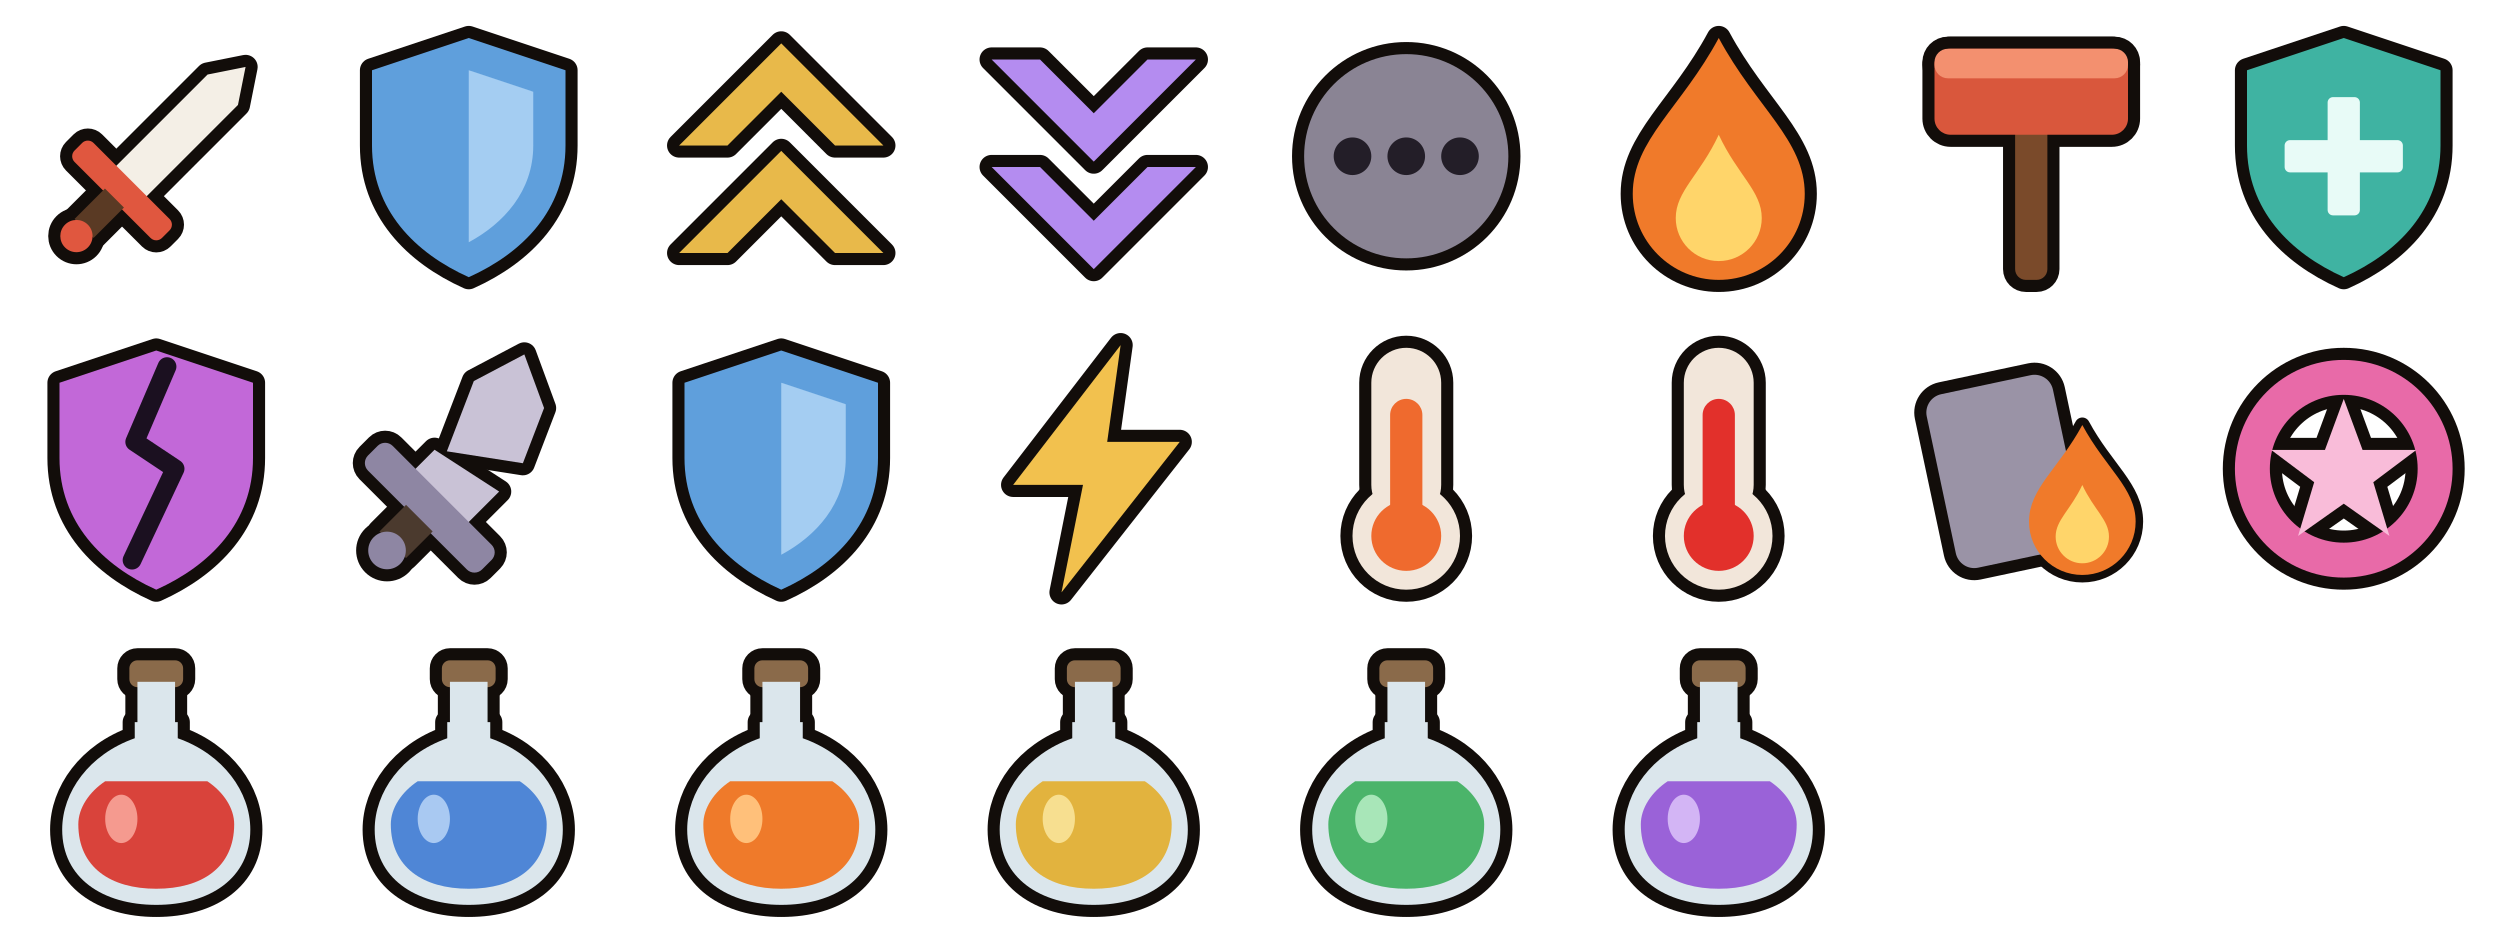
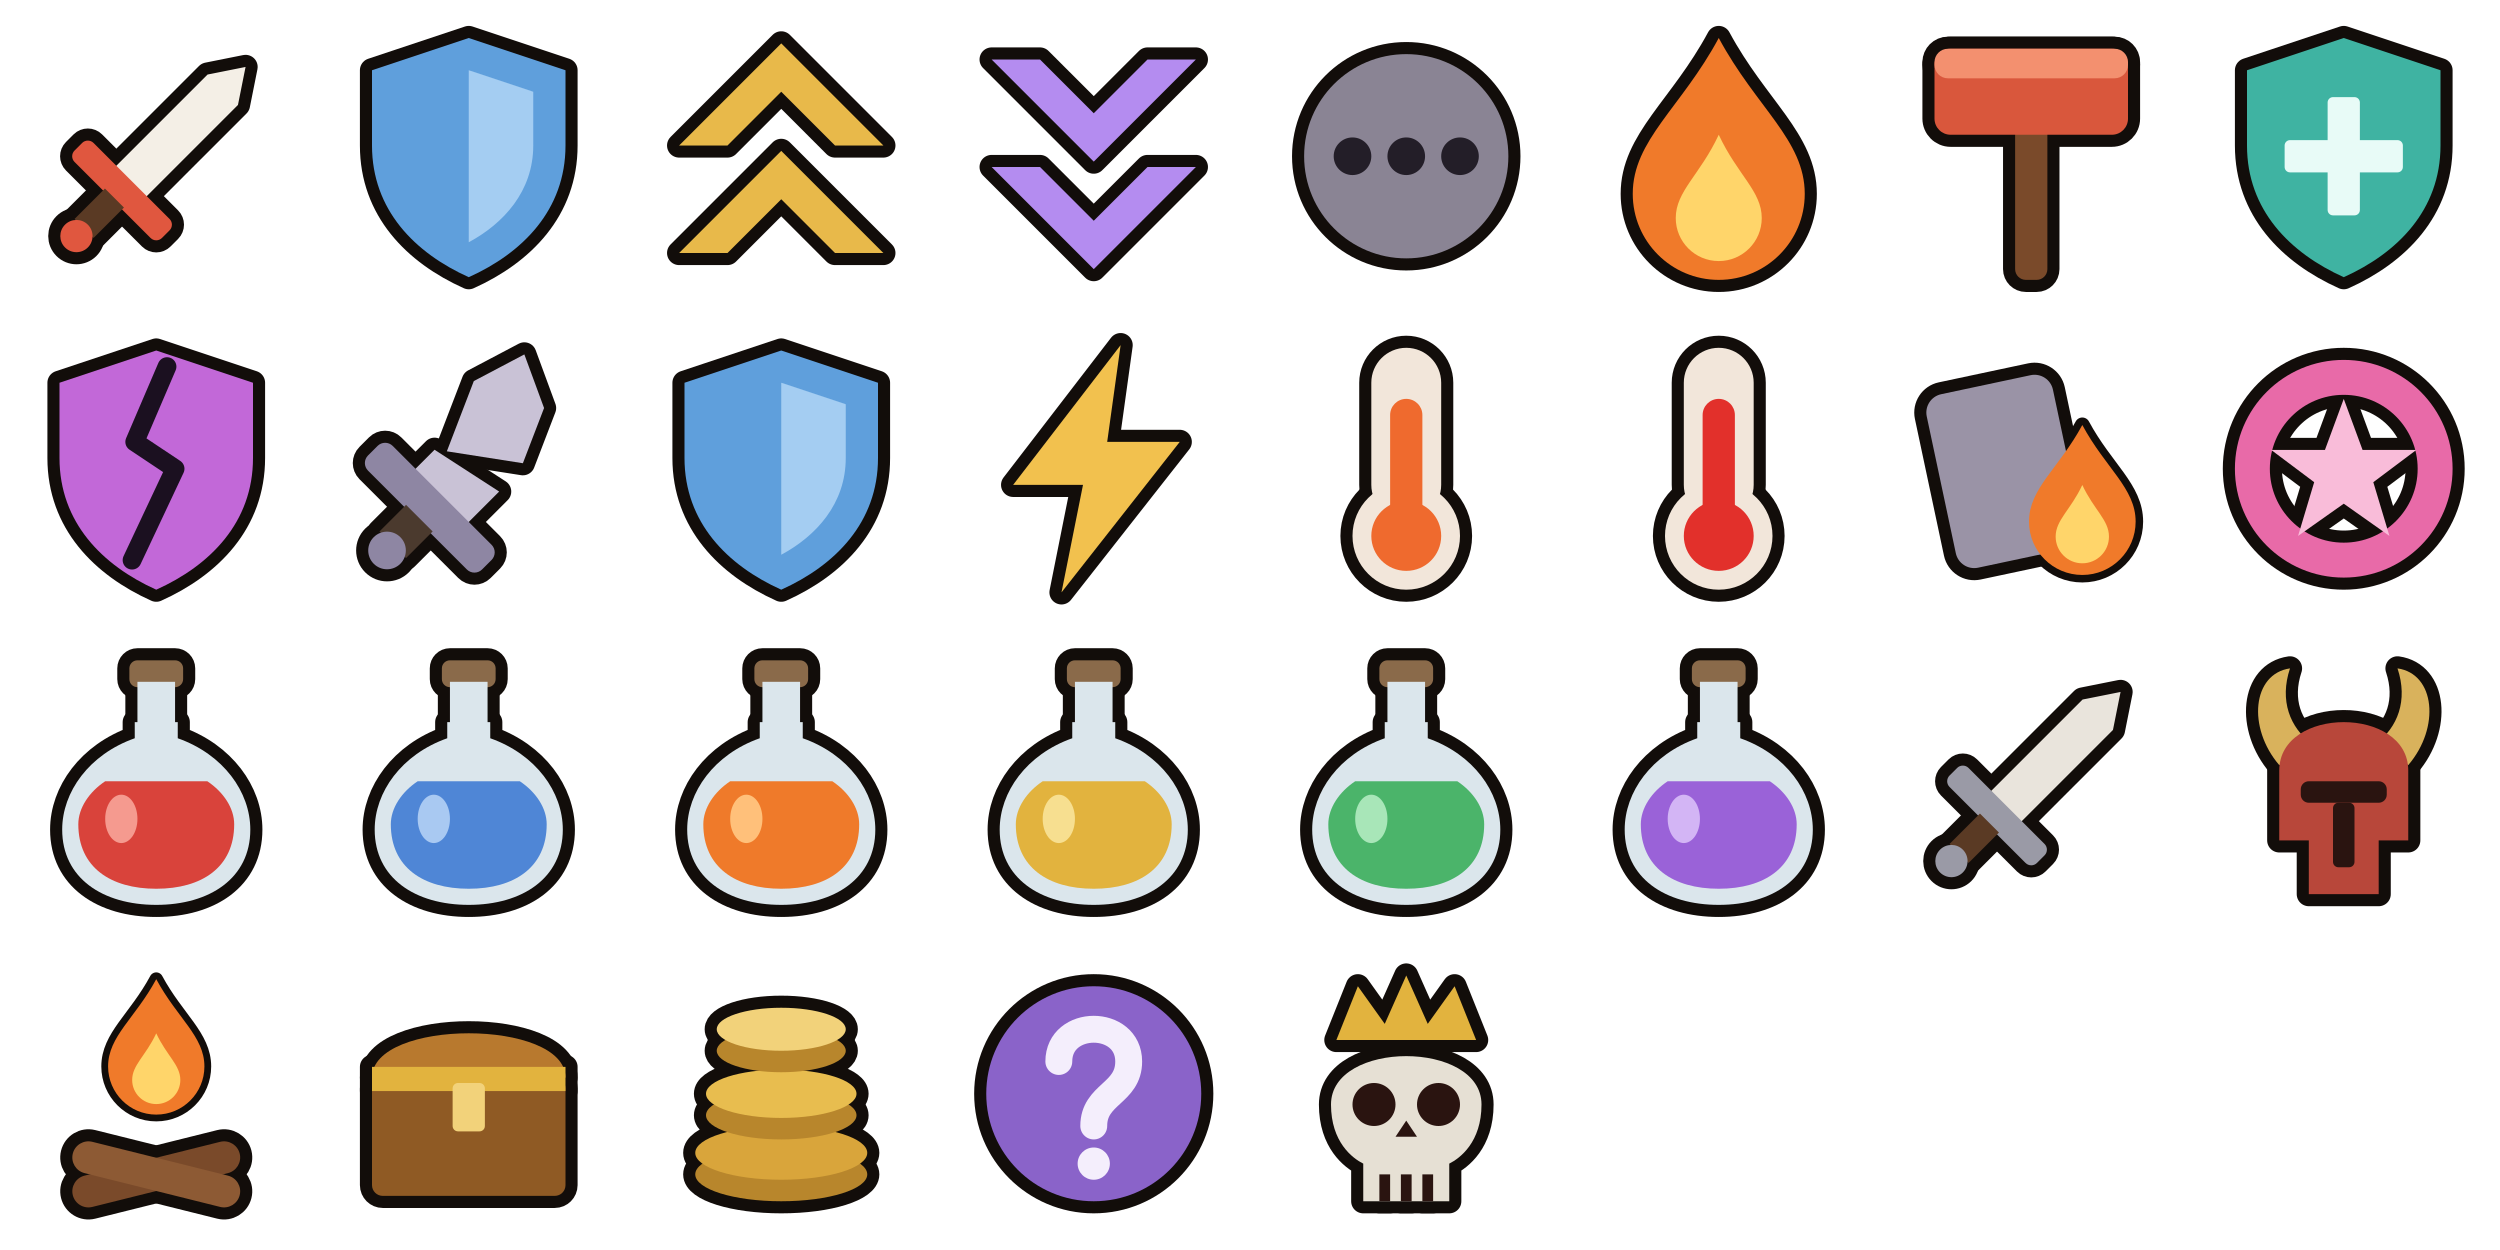
- <svg xmlns="http://www.w3.org/2000/svg" width="1024" height="384" viewBox="0 0 1024 384">
+ <svg xmlns="http://www.w3.org/2000/svg" width="1024" height="512" viewBox="0 0 1024 512">
  <g transform="translate(8.96 8.96) scale(1.1008)">
    <g transform="rotate(45 50 50)">
      <path d="M50 3 L58 15 L58 64 L42 64 L42 15 Z" fill="#120d0a" stroke="#120d0a" stroke-width="9" stroke-linejoin="round" stroke-linecap="round" />
      <rect x="27" y="63" width="46" height="10" rx="3" fill="#120d0a" stroke="#120d0a" stroke-width="9" stroke-linejoin="round" stroke-linecap="round" />
      <rect x="45" y="72" width="10" height="16" fill="#120d0a" stroke="#120d0a" stroke-width="9" stroke-linejoin="round" stroke-linecap="round" />
      <circle cx="50" cy="92" r="6" fill="#120d0a" stroke="#120d0a" stroke-width="9" stroke-linejoin="round" stroke-linecap="round" />
    </g>
    <g transform="rotate(45 50 50)">
      <path d="M50 3 L58 15 L58 64 L42 64 L42 15 Z" fill="#f4efe6" />
      <rect x="27" y="63" width="46" height="10" rx="3" fill="#e0573f" />
      <rect x="45" y="72" width="10" height="16" fill="#5a3a24" />
      <circle cx="50" cy="92" r="6" fill="#e0573f" />
    </g>
  </g>
  <g transform="translate(136.96 8.96) scale(1.1008)">
    <path d="M50 6 L86 18 L86 46 C86 70 70 86 50 95 C30 86 14 70 14 46 L14 18 Z" fill="#120d0a" stroke="#120d0a" stroke-width="9" stroke-linejoin="round" stroke-linecap="round" />
    <path d="M50 18 L74 26 L74 46 C74 63 63 75 50 82 Z" fill="#120d0a" stroke="#120d0a" stroke-width="9" stroke-linejoin="round" stroke-linecap="round" />
    <path d="M50 6 L86 18 L86 46 C86 70 70 86 50 95 C30 86 14 70 14 46 L14 18 Z" fill="#5f9fdc" />
    <path d="M50 18 L74 26 L74 46 C74 63 63 75 50 82 Z" fill="#a4cdf2" />
  </g>
  <g transform="translate(264.96 8.96) scale(1.1008)">
    <path d="M50 8 L88 46 L70 46 L50 26 L30 46 L12 46 Z" fill="#120d0a" stroke="#120d0a" stroke-width="9" stroke-linejoin="round" stroke-linecap="round" />
    <path d="M50 48 L88 86 L70 86 L50 66 L30 86 L12 86 Z" fill="#120d0a" stroke="#120d0a" stroke-width="9" stroke-linejoin="round" stroke-linecap="round" />
    <path d="M50 8 L88 46 L70 46 L50 26 L30 46 L12 46 Z" fill="#e8b94a" />
    <path d="M50 48 L88 86 L70 86 L50 66 L30 86 L12 86 Z" fill="#e8b94a" />
  </g>
  <g transform="translate(392.96 8.96) scale(1.1008)">
    <path d="M50 92 L88 54 L70 54 L50 74 L30 54 L12 54 Z" fill="#120d0a" stroke="#120d0a" stroke-width="9" stroke-linejoin="round" stroke-linecap="round" />
    <path d="M50 52 L88 14 L70 14 L50 34 L30 14 L12 14 Z" fill="#120d0a" stroke="#120d0a" stroke-width="9" stroke-linejoin="round" stroke-linecap="round" />
    <path d="M50 92 L88 54 L70 54 L50 74 L30 54 L12 54 Z" fill="#b48cf0" />
    <path d="M50 52 L88 14 L70 14 L50 34 L30 14 L12 14 Z" fill="#b48cf0" />
  </g>
  <g transform="translate(520.96 8.96) scale(1.1008)">
    <circle cx="50" cy="50" r="38" fill="#120d0a" stroke="#120d0a" stroke-width="9" stroke-linejoin="round" stroke-linecap="round" />
    <circle cx="30" cy="50" r="7" fill="#120d0a" stroke="#120d0a" stroke-width="9" stroke-linejoin="round" stroke-linecap="round" />
    <circle cx="50" cy="50" r="7" fill="#120d0a" stroke="#120d0a" stroke-width="9" stroke-linejoin="round" stroke-linecap="round" />
    <circle cx="70" cy="50" r="7" fill="#120d0a" stroke="#120d0a" stroke-width="9" stroke-linejoin="round" stroke-linecap="round" />
    <circle cx="50" cy="50" r="38" fill="#8a8494" />
    <circle cx="30" cy="50" r="7" fill="#231e28" />
    <circle cx="50" cy="50" r="7" fill="#231e28" />
    <circle cx="70" cy="50" r="7" fill="#231e28" />
  </g>
  <g transform="translate(648.96 8.96) scale(1.1008)">
    <path d="M50 6 C 36 32, 18 44, 18 64 a 32 32 0 0 0 64 0 C 82 44, 64 32, 50 6 Z" fill="#120d0a" stroke="#120d0a" stroke-width="9" stroke-linejoin="round" stroke-linecap="round" />
    <path d="M50 42 C 43 57, 34 63, 34 73 a 16 16 0 0 0 32 0 C 66 63, 57 57, 50 42 Z" fill="#120d0a" stroke="#120d0a" stroke-width="9" stroke-linejoin="round" stroke-linecap="round" />
    <path d="M50 6 C 36 32, 18 44, 18 64 a 32 32 0 0 0 64 0 C 82 44, 64 32, 50 6 Z" fill="#f07a2a" />
    <path d="M50 42 C 43 57, 34 63, 34 73 a 16 16 0 0 0 32 0 C 66 63, 57 57, 50 42 Z" fill="#ffd56a" />
  </g>
  <g transform="translate(776.96 8.96) scale(1.1008)">
    <rect x="44" y="34" width="12" height="62" rx="4" fill="#120d0a" stroke="#120d0a" stroke-width="9" stroke-linejoin="round" stroke-linecap="round" />
    <rect x="14" y="10" width="72" height="32" rx="6" fill="#120d0a" stroke="#120d0a" stroke-width="9" stroke-linejoin="round" stroke-linecap="round" />
    <rect x="14" y="10" width="72" height="11" rx="5" fill="#120d0a" stroke="#120d0a" stroke-width="9" stroke-linejoin="round" stroke-linecap="round" />
    <rect x="44" y="34" width="12" height="62" rx="4" fill="#7a4a2a" />
    <rect x="14" y="10" width="72" height="32" rx="6" fill="#d9573c" />
    <rect x="14" y="10" width="72" height="11" rx="5" fill="#f3906f" />
  </g>
  <g transform="translate(904.96 8.96) scale(1.1008)">
    <path d="M50 6 L86 18 L86 46 C86 70 70 86 50 95 C30 86 14 70 14 46 L14 18 Z" fill="#120d0a" stroke="#120d0a" stroke-width="9" stroke-linejoin="round" stroke-linecap="round" />
    <rect x="44" y="28" width="12" height="44" rx="2" fill="#120d0a" stroke="#120d0a" stroke-width="9" stroke-linejoin="round" stroke-linecap="round" />
    <rect x="28" y="44" width="44" height="12" rx="2" fill="#120d0a" stroke="#120d0a" stroke-width="9" stroke-linejoin="round" stroke-linecap="round" />
    <path d="M50 6 L86 18 L86 46 C86 70 70 86 50 95 C30 86 14 70 14 46 L14 18 Z" fill="#3fb3a2" />
    <rect x="44" y="28" width="12" height="44" rx="2" fill="#e8fbf7" />
    <rect x="28" y="44" width="44" height="12" rx="2" fill="#e8fbf7" />
  </g>
  <g transform="translate(8.96 136.96) scale(1.1008)">
    <path d="M50 6 L86 18 L86 46 C86 70 70 86 50 95 C30 86 14 70 14 46 L14 18 Z" fill="#120d0a" stroke="#120d0a" stroke-width="9" stroke-linejoin="round" stroke-linecap="round" />
    <path d="M54 12 L42 40 L57 50 L41 84" fill="none" stroke="#120d0a" stroke-width="16.0" stroke-linejoin="round" stroke-linecap="round" />
    <path d="M50 6 L86 18 L86 46 C86 70 70 86 50 95 C30 86 14 70 14 46 L14 18 Z" fill="#c268d8" />
    <path d="M54 12 L42 40 L57 50 L41 84" fill="none" stroke="#1b1020" stroke-width="7" stroke-linejoin="round" stroke-linecap="round" />
  </g>
  <g transform="translate(136.96 136.96) scale(1.1008)">
    <g transform="rotate(45 50 50)">
      <g transform="rotate(-24 50 40)">
        <path d="M50 2 L64 18 L64 40 L36 46 L36 18 Z" fill="#120d0a" stroke="#120d0a" stroke-width="9" stroke-linejoin="round" stroke-linecap="round" />
      </g>
      <path d="M36 54 L64 48 L64 66 L36 66 Z" fill="#120d0a" stroke="#120d0a" stroke-width="9" stroke-linejoin="round" stroke-linecap="round" />
      <rect x="20" y="64" width="60" height="13" rx="4" fill="#120d0a" stroke="#120d0a" stroke-width="9" stroke-linejoin="round" stroke-linecap="round" />
      <rect x="43" y="76" width="14" height="14" fill="#120d0a" stroke="#120d0a" stroke-width="9" stroke-linejoin="round" stroke-linecap="round" />
      <circle cx="50" cy="93" r="7" fill="#120d0a" stroke="#120d0a" stroke-width="9" stroke-linejoin="round" stroke-linecap="round" />
    </g>
    <g transform="rotate(45 50 50)">
      <g transform="rotate(-24 50 40)">
        <path d="M50 2 L64 18 L64 40 L36 46 L36 18 Z" fill="#c9c2d6" />
      </g>
      <path d="M36 54 L64 48 L64 66 L36 66 Z" fill="#c9c2d6" />
      <rect x="20" y="64" width="60" height="13" rx="4" fill="#8e86a3" />
      <rect x="43" y="76" width="14" height="14" fill="#4b3a2e" />
      <circle cx="50" cy="93" r="7" fill="#8e86a3" />
    </g>
  </g>
  <g transform="translate(264.96 136.96) scale(1.1008)">
    <path d="M50 6 L86 18 L86 46 C86 70 70 86 50 95 C30 86 14 70 14 46 L14 18 Z" fill="#120d0a" stroke="#120d0a" stroke-width="9" stroke-linejoin="round" stroke-linecap="round" />
    <path d="M50 18 L74 26 L74 46 C74 63 63 75 50 82 Z" fill="#120d0a" stroke="#120d0a" stroke-width="9" stroke-linejoin="round" stroke-linecap="round" />
    <path d="M50 6 L86 18 L86 46 C86 70 70 86 50 95 C30 86 14 70 14 46 L14 18 Z" fill="#5f9fdc" />
    <path d="M50 18 L74 26 L74 46 C74 63 63 75 50 82 Z" fill="#a4cdf2" />
  </g>
  <g transform="translate(392.96 136.96) scale(1.1008)">
    <path d="M60 4 L20 56 L46 56 L38 96 L82 40 L55 40 Z" fill="#120d0a" stroke="#120d0a" stroke-width="9" stroke-linejoin="round" stroke-linecap="round" />
    <path d="M60 4 L20 56 L46 56 L38 96 L82 40 L55 40 Z" fill="#f2c14e" />
  </g>
  <g transform="translate(520.96 136.96) scale(1.1008)">
    <rect x="37" y="5" width="26" height="64" rx="13" fill="#120d0a" stroke="#120d0a" stroke-width="9" stroke-linejoin="round" stroke-linecap="round" />
    <circle cx="50" cy="75" r="20" fill="#120d0a" stroke="#120d0a" stroke-width="9" stroke-linejoin="round" stroke-linecap="round" />
    <rect x="44" y="24" width="12" height="50" rx="6" fill="#120d0a" stroke="#120d0a" stroke-width="9" stroke-linejoin="round" stroke-linecap="round" />
    <circle cx="50" cy="75" r="13" fill="#120d0a" stroke="#120d0a" stroke-width="9" stroke-linejoin="round" stroke-linecap="round" />
    <rect x="37" y="5" width="26" height="64" rx="13" fill="#f2e6da" />
    <circle cx="50" cy="75" r="20" fill="#f2e6da" />
    <rect x="44" y="24" width="12" height="50" rx="6" fill="#ef6a2e" />
    <circle cx="50" cy="75" r="13" fill="#ef6a2e" />
  </g>
  <g transform="translate(648.96 136.96) scale(1.1008)">
    <rect x="37" y="5" width="26" height="64" rx="13" fill="#120d0a" stroke="#120d0a" stroke-width="9" stroke-linejoin="round" stroke-linecap="round" />
    <circle cx="50" cy="75" r="20" fill="#120d0a" stroke="#120d0a" stroke-width="9" stroke-linejoin="round" stroke-linecap="round" />
    <rect x="44" y="24" width="12" height="50" rx="6" fill="#120d0a" stroke="#120d0a" stroke-width="9" stroke-linejoin="round" stroke-linecap="round" />
    <circle cx="50" cy="75" r="13" fill="#120d0a" stroke="#120d0a" stroke-width="9" stroke-linejoin="round" stroke-linecap="round" />
    <rect x="37" y="5" width="26" height="64" rx="13" fill="#f2e6da" />
    <circle cx="50" cy="75" r="20" fill="#f2e6da" />
    <rect x="44" y="24" width="12" height="50" rx="6" fill="#e2302b" />
    <circle cx="50" cy="75" r="13" fill="#e2302b" />
  </g>
  <g transform="translate(776.96 136.96) scale(1.1008)">
    <rect x="16" y="18" width="48" height="66" rx="7" fill="#120d0a" transform="rotate(-12 40 51)" stroke="#120d0a" stroke-width="9" stroke-linejoin="round" stroke-linecap="round" />
    <g transform="translate(38 30) scale(0.62)">
      <path d="M50 6 C 36 32, 18 44, 18 64 a 32 32 0 0 0 64 0 C 82 44, 64 32, 50 6 Z" fill="#120d0a" stroke="#120d0a" stroke-width="9" stroke-linejoin="round" stroke-linecap="round" />
      <path d="M50 42 C 43 57, 34 63, 34 73 a 16 16 0 0 0 32 0 C 66 63, 57 57, 50 42 Z" fill="#120d0a" stroke="#120d0a" stroke-width="9" stroke-linejoin="round" stroke-linecap="round" />
    </g>
    <rect x="16" y="18" width="48" height="66" rx="7" fill="#9a93a6" transform="rotate(-12 40 51)" />
    <g transform="translate(38 30) scale(0.62)">
      <path d="M50 6 C 36 32, 18 44, 18 64 a 32 32 0 0 0 64 0 C 82 44, 64 32, 50 6 Z" fill="#f07a2a" />
      <path d="M50 42 C 43 57, 34 63, 34 73 a 16 16 0 0 0 32 0 C 66 63, 57 57, 50 42 Z" fill="#ffd56a" />
    </g>
  </g>
  <g transform="translate(904.96 136.96) scale(1.1008)">
    <circle cx="50" cy="50" r="34" fill="none" stroke="#120d0a" stroke-width="22.0" stroke-linejoin="round" stroke-linecap="round" />
    <path d="M50 24 L57 43 L77 43 L61 55 L67 75 L50 63 L33 75 L39 55 L23 43 L43 43 Z" fill="#120d0a" stroke="#120d0a" stroke-width="9" stroke-linejoin="round" stroke-linecap="round" />
    <circle cx="50" cy="50" r="34" fill="none" stroke="#e86aa8" stroke-width="13" />
    <path d="M50 24 L57 43 L77 43 L61 55 L67 75 L50 63 L33 75 L39 55 L23 43 L43 43 Z" fill="#f9bcd9" />
  </g>
  <g transform="translate(8.96 264.96) scale(1.1008)">
    <rect x="40" y="5" width="20" height="10" rx="3" fill="#120d0a" stroke="#120d0a" stroke-width="9" stroke-linejoin="round" stroke-linecap="round" />
    <rect x="43" y="13" width="14" height="17" fill="#120d0a" stroke="#120d0a" stroke-width="9" stroke-linejoin="round" stroke-linecap="round" />
    <path d="M42 28 L58 28 L58 34 C75 40 85 54 85 68 C85 86 70 96 50 96 C30 96 15 86 15 68 C15 54 25 40 42 34 Z" fill="#120d0a" stroke="#120d0a" stroke-width="9" stroke-linejoin="round" stroke-linecap="round" />
    <path d="M21 66 C21 60 25 54 31 50 L69 50 C75 54 79 60 79 66 C79 82 67 90 50 90 C33 90 21 82 21 66 Z" fill="#120d0a" stroke="#120d0a" stroke-width="9" stroke-linejoin="round" stroke-linecap="round" />
    <ellipse cx="37" cy="64" rx="6" ry="9" fill="#120d0a" stroke="#120d0a" stroke-width="9" stroke-linejoin="round" stroke-linecap="round" />
    <rect x="40" y="5" width="20" height="10" rx="3" fill="#8a6a4a" />
    <rect x="43" y="13" width="14" height="17" fill="#dbe6ec" />
    <path d="M42 28 L58 28 L58 34 C75 40 85 54 85 68 C85 86 70 96 50 96 C30 96 15 86 15 68 C15 54 25 40 42 34 Z" fill="#dbe6ec" />
    <path d="M21 66 C21 60 25 54 31 50 L69 50 C75 54 79 60 79 66 C79 82 67 90 50 90 C33 90 21 82 21 66 Z" fill="#d9433b" />
    <ellipse cx="37" cy="64" rx="6" ry="9" fill="#f59a8f" />
  </g>
  <g transform="translate(136.96 264.96) scale(1.1008)">
    <rect x="40" y="5" width="20" height="10" rx="3" fill="#120d0a" stroke="#120d0a" stroke-width="9" stroke-linejoin="round" stroke-linecap="round" />
    <rect x="43" y="13" width="14" height="17" fill="#120d0a" stroke="#120d0a" stroke-width="9" stroke-linejoin="round" stroke-linecap="round" />
    <path d="M42 28 L58 28 L58 34 C75 40 85 54 85 68 C85 86 70 96 50 96 C30 96 15 86 15 68 C15 54 25 40 42 34 Z" fill="#120d0a" stroke="#120d0a" stroke-width="9" stroke-linejoin="round" stroke-linecap="round" />
    <path d="M21 66 C21 60 25 54 31 50 L69 50 C75 54 79 60 79 66 C79 82 67 90 50 90 C33 90 21 82 21 66 Z" fill="#120d0a" stroke="#120d0a" stroke-width="9" stroke-linejoin="round" stroke-linecap="round" />
    <ellipse cx="37" cy="64" rx="6" ry="9" fill="#120d0a" stroke="#120d0a" stroke-width="9" stroke-linejoin="round" stroke-linecap="round" />
    <rect x="40" y="5" width="20" height="10" rx="3" fill="#8a6a4a" />
    <rect x="43" y="13" width="14" height="17" fill="#dbe6ec" />
    <path d="M42 28 L58 28 L58 34 C75 40 85 54 85 68 C85 86 70 96 50 96 C30 96 15 86 15 68 C15 54 25 40 42 34 Z" fill="#dbe6ec" />
    <path d="M21 66 C21 60 25 54 31 50 L69 50 C75 54 79 60 79 66 C79 82 67 90 50 90 C33 90 21 82 21 66 Z" fill="#4f86d6" />
    <ellipse cx="37" cy="64" rx="6" ry="9" fill="#a9c9f2" />
  </g>
  <g transform="translate(264.96 264.96) scale(1.1008)">
    <rect x="40" y="5" width="20" height="10" rx="3" fill="#120d0a" stroke="#120d0a" stroke-width="9" stroke-linejoin="round" stroke-linecap="round" />
    <rect x="43" y="13" width="14" height="17" fill="#120d0a" stroke="#120d0a" stroke-width="9" stroke-linejoin="round" stroke-linecap="round" />
    <path d="M42 28 L58 28 L58 34 C75 40 85 54 85 68 C85 86 70 96 50 96 C30 96 15 86 15 68 C15 54 25 40 42 34 Z" fill="#120d0a" stroke="#120d0a" stroke-width="9" stroke-linejoin="round" stroke-linecap="round" />
    <path d="M21 66 C21 60 25 54 31 50 L69 50 C75 54 79 60 79 66 C79 82 67 90 50 90 C33 90 21 82 21 66 Z" fill="#120d0a" stroke="#120d0a" stroke-width="9" stroke-linejoin="round" stroke-linecap="round" />
    <ellipse cx="37" cy="64" rx="6" ry="9" fill="#120d0a" stroke="#120d0a" stroke-width="9" stroke-linejoin="round" stroke-linecap="round" />
    <rect x="40" y="5" width="20" height="10" rx="3" fill="#8a6a4a" />
    <rect x="43" y="13" width="14" height="17" fill="#dbe6ec" />
    <path d="M42 28 L58 28 L58 34 C75 40 85 54 85 68 C85 86 70 96 50 96 C30 96 15 86 15 68 C15 54 25 40 42 34 Z" fill="#dbe6ec" />
    <path d="M21 66 C21 60 25 54 31 50 L69 50 C75 54 79 60 79 66 C79 82 67 90 50 90 C33 90 21 82 21 66 Z" fill="#ef7a2a" />
    <ellipse cx="37" cy="64" rx="6" ry="9" fill="#ffc07a" />
  </g>
  <g transform="translate(392.96 264.96) scale(1.1008)">
    <rect x="40" y="5" width="20" height="10" rx="3" fill="#120d0a" stroke="#120d0a" stroke-width="9" stroke-linejoin="round" stroke-linecap="round" />
    <rect x="43" y="13" width="14" height="17" fill="#120d0a" stroke="#120d0a" stroke-width="9" stroke-linejoin="round" stroke-linecap="round" />
    <path d="M42 28 L58 28 L58 34 C75 40 85 54 85 68 C85 86 70 96 50 96 C30 96 15 86 15 68 C15 54 25 40 42 34 Z" fill="#120d0a" stroke="#120d0a" stroke-width="9" stroke-linejoin="round" stroke-linecap="round" />
    <path d="M21 66 C21 60 25 54 31 50 L69 50 C75 54 79 60 79 66 C79 82 67 90 50 90 C33 90 21 82 21 66 Z" fill="#120d0a" stroke="#120d0a" stroke-width="9" stroke-linejoin="round" stroke-linecap="round" />
    <ellipse cx="37" cy="64" rx="6" ry="9" fill="#120d0a" stroke="#120d0a" stroke-width="9" stroke-linejoin="round" stroke-linecap="round" />
    <rect x="40" y="5" width="20" height="10" rx="3" fill="#8a6a4a" />
    <rect x="43" y="13" width="14" height="17" fill="#dbe6ec" />
    <path d="M42 28 L58 28 L58 34 C75 40 85 54 85 68 C85 86 70 96 50 96 C30 96 15 86 15 68 C15 54 25 40 42 34 Z" fill="#dbe6ec" />
    <path d="M21 66 C21 60 25 54 31 50 L69 50 C75 54 79 60 79 66 C79 82 67 90 50 90 C33 90 21 82 21 66 Z" fill="#e2b33e" />
    <ellipse cx="37" cy="64" rx="6" ry="9" fill="#f7df90" />
  </g>
  <g transform="translate(520.96 264.96) scale(1.1008)">
    <rect x="40" y="5" width="20" height="10" rx="3" fill="#120d0a" stroke="#120d0a" stroke-width="9" stroke-linejoin="round" stroke-linecap="round" />
    <rect x="43" y="13" width="14" height="17" fill="#120d0a" stroke="#120d0a" stroke-width="9" stroke-linejoin="round" stroke-linecap="round" />
    <path d="M42 28 L58 28 L58 34 C75 40 85 54 85 68 C85 86 70 96 50 96 C30 96 15 86 15 68 C15 54 25 40 42 34 Z" fill="#120d0a" stroke="#120d0a" stroke-width="9" stroke-linejoin="round" stroke-linecap="round" />
    <path d="M21 66 C21 60 25 54 31 50 L69 50 C75 54 79 60 79 66 C79 82 67 90 50 90 C33 90 21 82 21 66 Z" fill="#120d0a" stroke="#120d0a" stroke-width="9" stroke-linejoin="round" stroke-linecap="round" />
    <ellipse cx="37" cy="64" rx="6" ry="9" fill="#120d0a" stroke="#120d0a" stroke-width="9" stroke-linejoin="round" stroke-linecap="round" />
    <rect x="40" y="5" width="20" height="10" rx="3" fill="#8a6a4a" />
    <rect x="43" y="13" width="14" height="17" fill="#dbe6ec" />
    <path d="M42 28 L58 28 L58 34 C75 40 85 54 85 68 C85 86 70 96 50 96 C30 96 15 86 15 68 C15 54 25 40 42 34 Z" fill="#dbe6ec" />
    <path d="M21 66 C21 60 25 54 31 50 L69 50 C75 54 79 60 79 66 C79 82 67 90 50 90 C33 90 21 82 21 66 Z" fill="#4bb46a" />
    <ellipse cx="37" cy="64" rx="6" ry="9" fill="#a8e6b8" />
  </g>
  <g transform="translate(648.96 264.96) scale(1.1008)">
    <rect x="40" y="5" width="20" height="10" rx="3" fill="#120d0a" stroke="#120d0a" stroke-width="9" stroke-linejoin="round" stroke-linecap="round" />
    <rect x="43" y="13" width="14" height="17" fill="#120d0a" stroke="#120d0a" stroke-width="9" stroke-linejoin="round" stroke-linecap="round" />
    <path d="M42 28 L58 28 L58 34 C75 40 85 54 85 68 C85 86 70 96 50 96 C30 96 15 86 15 68 C15 54 25 40 42 34 Z" fill="#120d0a" stroke="#120d0a" stroke-width="9" stroke-linejoin="round" stroke-linecap="round" />
    <path d="M21 66 C21 60 25 54 31 50 L69 50 C75 54 79 60 79 66 C79 82 67 90 50 90 C33 90 21 82 21 66 Z" fill="#120d0a" stroke="#120d0a" stroke-width="9" stroke-linejoin="round" stroke-linecap="round" />
    <ellipse cx="37" cy="64" rx="6" ry="9" fill="#120d0a" stroke="#120d0a" stroke-width="9" stroke-linejoin="round" stroke-linecap="round" />
    <rect x="40" y="5" width="20" height="10" rx="3" fill="#8a6a4a" />
    <rect x="43" y="13" width="14" height="17" fill="#dbe6ec" />
    <path d="M42 28 L58 28 L58 34 C75 40 85 54 85 68 C85 86 70 96 50 96 C30 96 15 86 15 68 C15 54 25 40 42 34 Z" fill="#dbe6ec" />
    <path d="M21 66 C21 60 25 54 31 50 L69 50 C75 54 79 60 79 66 C79 82 67 90 50 90 C33 90 21 82 21 66 Z" fill="#9a62d8" />
    <ellipse cx="37" cy="64" rx="6" ry="9" fill="#d3b5f5" />
  </g>
+   <g transform="translate(776.96 264.96) scale(1.1008)">
+     <g transform="rotate(45 50 50)">
+       <path d="M50 3 L58 15 L58 64 L42 64 L42 15 Z" fill="#120d0a" stroke="#120d0a" stroke-width="9" stroke-linejoin="round" stroke-linecap="round" />
+       <rect x="27" y="63" width="46" height="10" rx="3" fill="#120d0a" stroke="#120d0a" stroke-width="9" stroke-linejoin="round" stroke-linecap="round" />
+       <rect x="45" y="72" width="10" height="16" fill="#120d0a" stroke="#120d0a" stroke-width="9" stroke-linejoin="round" stroke-linecap="round" />
+       <circle cx="50" cy="92" r="6" fill="#120d0a" stroke="#120d0a" stroke-width="9" stroke-linejoin="round" stroke-linecap="round" />
+     </g>
+     <g transform="rotate(45 50 50)">
+       <path d="M50 3 L58 15 L58 64 L42 64 L42 15 Z" fill="#e9e4dc" />
+       <rect x="27" y="63" width="46" height="10" rx="3" fill="#9a9aa6" />
+       <rect x="45" y="72" width="10" height="16" fill="#5a3a24" />
+       <circle cx="50" cy="92" r="6" fill="#9a9aa6" />
+     </g>
+   </g>
+   <g transform="translate(904.96 264.96) scale(1.1008)">
+     <path d="M26 44 C14 30 16 10 30 8 C26 20 30 30 38 36 Z" fill="#120d0a" stroke="#120d0a" stroke-width="9" stroke-linejoin="round" stroke-linecap="round" />
+     <path d="M74 44 C86 30 84 10 70 8 C74 20 70 30 62 36 Z" fill="#120d0a" stroke="#120d0a" stroke-width="9" stroke-linejoin="round" stroke-linecap="round" />
+     <path d="M26 46 C26 22 74 22 74 46 L74 72 L63 72 L63 92 L37 92 L37 72 L26 72 Z" fill="#120d0a" stroke="#120d0a" stroke-width="9" stroke-linejoin="round" stroke-linecap="round" />
+     <rect x="34" y="50" width="32" height="8" rx="3" fill="#120d0a" stroke="#120d0a" stroke-width="9" stroke-linejoin="round" stroke-linecap="round" />
+     <rect x="46" y="58" width="8" height="24" rx="2" fill="#120d0a" stroke="#120d0a" stroke-width="9" stroke-linejoin="round" stroke-linecap="round" />
+     <path d="M26 44 C14 30 16 10 30 8 C26 20 30 30 38 36 Z" fill="#d9b25c" />
+     <path d="M74 44 C86 30 84 10 70 8 C74 20 70 30 62 36 Z" fill="#d9b25c" />
+     <path d="M26 46 C26 22 74 22 74 46 L74 72 L63 72 L63 92 L37 92 L37 72 L26 72 Z" fill="#b8473a" />
+     <rect x="34" y="50" width="32" height="8" rx="3" fill="#2a1410" />
+     <rect x="46" y="58" width="8" height="24" rx="2" fill="#2a1410" />
+   </g>
+   <g transform="translate(8.96 392.96) scale(1.1008)">
+     <rect x="18" y="74" width="64" height="12" rx="6" fill="#120d0a" transform="rotate(-14 50 80)" stroke="#120d0a" stroke-width="9" stroke-linejoin="round" stroke-linecap="round" />
+     <rect x="18" y="74" width="64" height="12" rx="6" fill="#120d0a" transform="rotate(14 50 80)" stroke="#120d0a" stroke-width="9" stroke-linejoin="round" stroke-linecap="round" />
+     <g transform="translate(22 4) scale(0.56)">
+       <path d="M50 6 C 36 32, 18 44, 18 64 a 32 32 0 0 0 64 0 C 82 44, 64 32, 50 6 Z" fill="#120d0a" stroke="#120d0a" stroke-width="9" stroke-linejoin="round" stroke-linecap="round" />
+       <path d="M50 42 C 43 57, 34 63, 34 73 a 16 16 0 0 0 32 0 C 66 63, 57 57, 50 42 Z" fill="#120d0a" stroke="#120d0a" stroke-width="9" stroke-linejoin="round" stroke-linecap="round" />
+     </g>
+     <rect x="18" y="74" width="64" height="12" rx="6" fill="#7a4a2a" transform="rotate(-14 50 80)" />
+     <rect x="18" y="74" width="64" height="12" rx="6" fill="#8d5a34" transform="rotate(14 50 80)" />
+     <g transform="translate(22 4) scale(0.56)">
+       <path d="M50 6 C 36 32, 18 44, 18 64 a 32 32 0 0 0 64 0 C 82 44, 64 32, 50 6 Z" fill="#f07a2a" />
+       <path d="M50 42 C 43 57, 34 63, 34 73 a 16 16 0 0 0 32 0 C 66 63, 57 57, 50 42 Z" fill="#ffd56a" />
+     </g>
+   </g>
+   <g transform="translate(136.96 392.96) scale(1.1008)">
+     <path d="M14 44 C14 22 86 22 86 44 Z" fill="#120d0a" stroke="#120d0a" stroke-width="9" stroke-linejoin="round" stroke-linecap="round" />
+     <rect x="14" y="44" width="72" height="44" rx="4" fill="#120d0a" stroke="#120d0a" stroke-width="9" stroke-linejoin="round" stroke-linecap="round" />
+     <rect x="14" y="40" width="72" height="9" fill="#120d0a" stroke="#120d0a" stroke-width="9" stroke-linejoin="round" stroke-linecap="round" />
+     <rect x="44" y="46" width="12" height="18" rx="2" fill="#120d0a" stroke="#120d0a" stroke-width="9" stroke-linejoin="round" stroke-linecap="round" />
+     <path d="M14 44 C14 22 86 22 86 44 Z" fill="#b8792e" />
+     <rect x="14" y="44" width="72" height="44" rx="4" fill="#8f5a24" />
+     <rect x="14" y="40" width="72" height="9" fill="#e2b33e" />
+     <rect x="44" y="46" width="12" height="18" rx="2" fill="#f2d27a" />
+   </g>
+   <g transform="translate(264.96 392.96) scale(1.1008)">
+     <ellipse cx="50" cy="80" rx="32" ry="10" fill="#120d0a" stroke="#120d0a" stroke-width="9" stroke-linejoin="round" stroke-linecap="round" />
+     <ellipse cx="50" cy="72" rx="32" ry="10" fill="#120d0a" stroke="#120d0a" stroke-width="9" stroke-linejoin="round" stroke-linecap="round" />
+     <ellipse cx="50" cy="58" rx="28" ry="9" fill="#120d0a" stroke="#120d0a" stroke-width="9" stroke-linejoin="round" stroke-linecap="round" />
+     <ellipse cx="50" cy="50" rx="28" ry="9" fill="#120d0a" stroke="#120d0a" stroke-width="9" stroke-linejoin="round" stroke-linecap="round" />
+     <ellipse cx="50" cy="34" rx="24" ry="8" fill="#120d0a" stroke="#120d0a" stroke-width="9" stroke-linejoin="round" stroke-linecap="round" />
+     <ellipse cx="50" cy="26" rx="24" ry="8" fill="#120d0a" stroke="#120d0a" stroke-width="9" stroke-linejoin="round" stroke-linecap="round" />
+     <ellipse cx="50" cy="80" rx="32" ry="10" fill="#b8862c" />
+     <ellipse cx="50" cy="72" rx="32" ry="10" fill="#d9a53b" />
+     <ellipse cx="50" cy="58" rx="28" ry="9" fill="#b8862c" />
+     <ellipse cx="50" cy="50" rx="28" ry="9" fill="#e8bd4f" />
+     <ellipse cx="50" cy="34" rx="24" ry="8" fill="#b8862c" />
+     <ellipse cx="50" cy="26" rx="24" ry="8" fill="#f2d27a" />
+   </g>
+   <g transform="translate(392.96 392.96) scale(1.1008)">
+     <circle cx="50" cy="50" r="40" fill="#120d0a" stroke="#120d0a" stroke-width="9" stroke-linejoin="round" stroke-linecap="round" />
+     <path d="M37 38 C37 22 63 22 63 38 C63 50 50 50 50 62" fill="none" stroke="#120d0a" stroke-width="19.0" stroke-linecap="round" stroke-linejoin="round" />
+     <circle cx="50" cy="76" r="6" fill="#120d0a" stroke="#120d0a" stroke-width="9" stroke-linejoin="round" stroke-linecap="round" />
+     <circle cx="50" cy="50" r="40" fill="#8a63c9" />
+     <path d="M37 38 C37 22 63 22 63 38 C63 50 50 50 50 62" fill="none" stroke="#f4eefc" stroke-width="10" stroke-linecap="round" stroke-linejoin="round" />
+     <circle cx="50" cy="76" r="6" fill="#f4eefc" />
+   </g>
+   <g transform="translate(520.96 392.96) scale(1.1008)">
+     <path d="M24 30 L32 10 L42 24 L50 6 L58 24 L68 10 L76 30 Z" fill="#120d0a" stroke="#120d0a" stroke-width="9" stroke-linejoin="round" stroke-linecap="round" />
+     <path d="M22 54 C22 30 78 30 78 54 C78 68 70 74 66 76 L66 90 L34 90 L34 76 C30 74 22 68 22 54 Z" fill="#120d0a" stroke="#120d0a" stroke-width="9" stroke-linejoin="round" stroke-linecap="round" />
+     <circle cx="38" cy="54" r="8" fill="#120d0a" stroke="#120d0a" stroke-width="9" stroke-linejoin="round" stroke-linecap="round" />
+     <circle cx="62" cy="54" r="8" fill="#120d0a" stroke="#120d0a" stroke-width="9" stroke-linejoin="round" stroke-linecap="round" />
+     <path d="M46 66 L50 60 L54 66 Z" fill="#120d0a" stroke="#120d0a" stroke-width="9" stroke-linejoin="round" stroke-linecap="round" />
+     <rect x="40" y="80" width="4" height="10" fill="#120d0a" stroke="#120d0a" stroke-width="9" stroke-linejoin="round" stroke-linecap="round" />
+     <rect x="48" y="80" width="4" height="10" fill="#120d0a" stroke="#120d0a" stroke-width="9" stroke-linejoin="round" stroke-linecap="round" />
+     <rect x="56" y="80" width="4" height="10" fill="#120d0a" stroke="#120d0a" stroke-width="9" stroke-linejoin="round" stroke-linecap="round" />
+     <path d="M24 30 L32 10 L42 24 L50 6 L58 24 L68 10 L76 30 Z" fill="#e2b33e" />
+     <path d="M22 54 C22 30 78 30 78 54 C78 68 70 74 66 76 L66 90 L34 90 L34 76 C30 74 22 68 22 54 Z" fill="#e6e0d4" />
+     <circle cx="38" cy="54" r="8" fill="#2a1410" />
+     <circle cx="62" cy="54" r="8" fill="#2a1410" />
+     <path d="M46 66 L50 60 L54 66 Z" fill="#2a1410" />
+     <rect x="40" y="80" width="4" height="10" fill="#2a1410" />
+     <rect x="48" y="80" width="4" height="10" fill="#2a1410" />
+     <rect x="56" y="80" width="4" height="10" fill="#2a1410" />
+   </g>
</svg>
